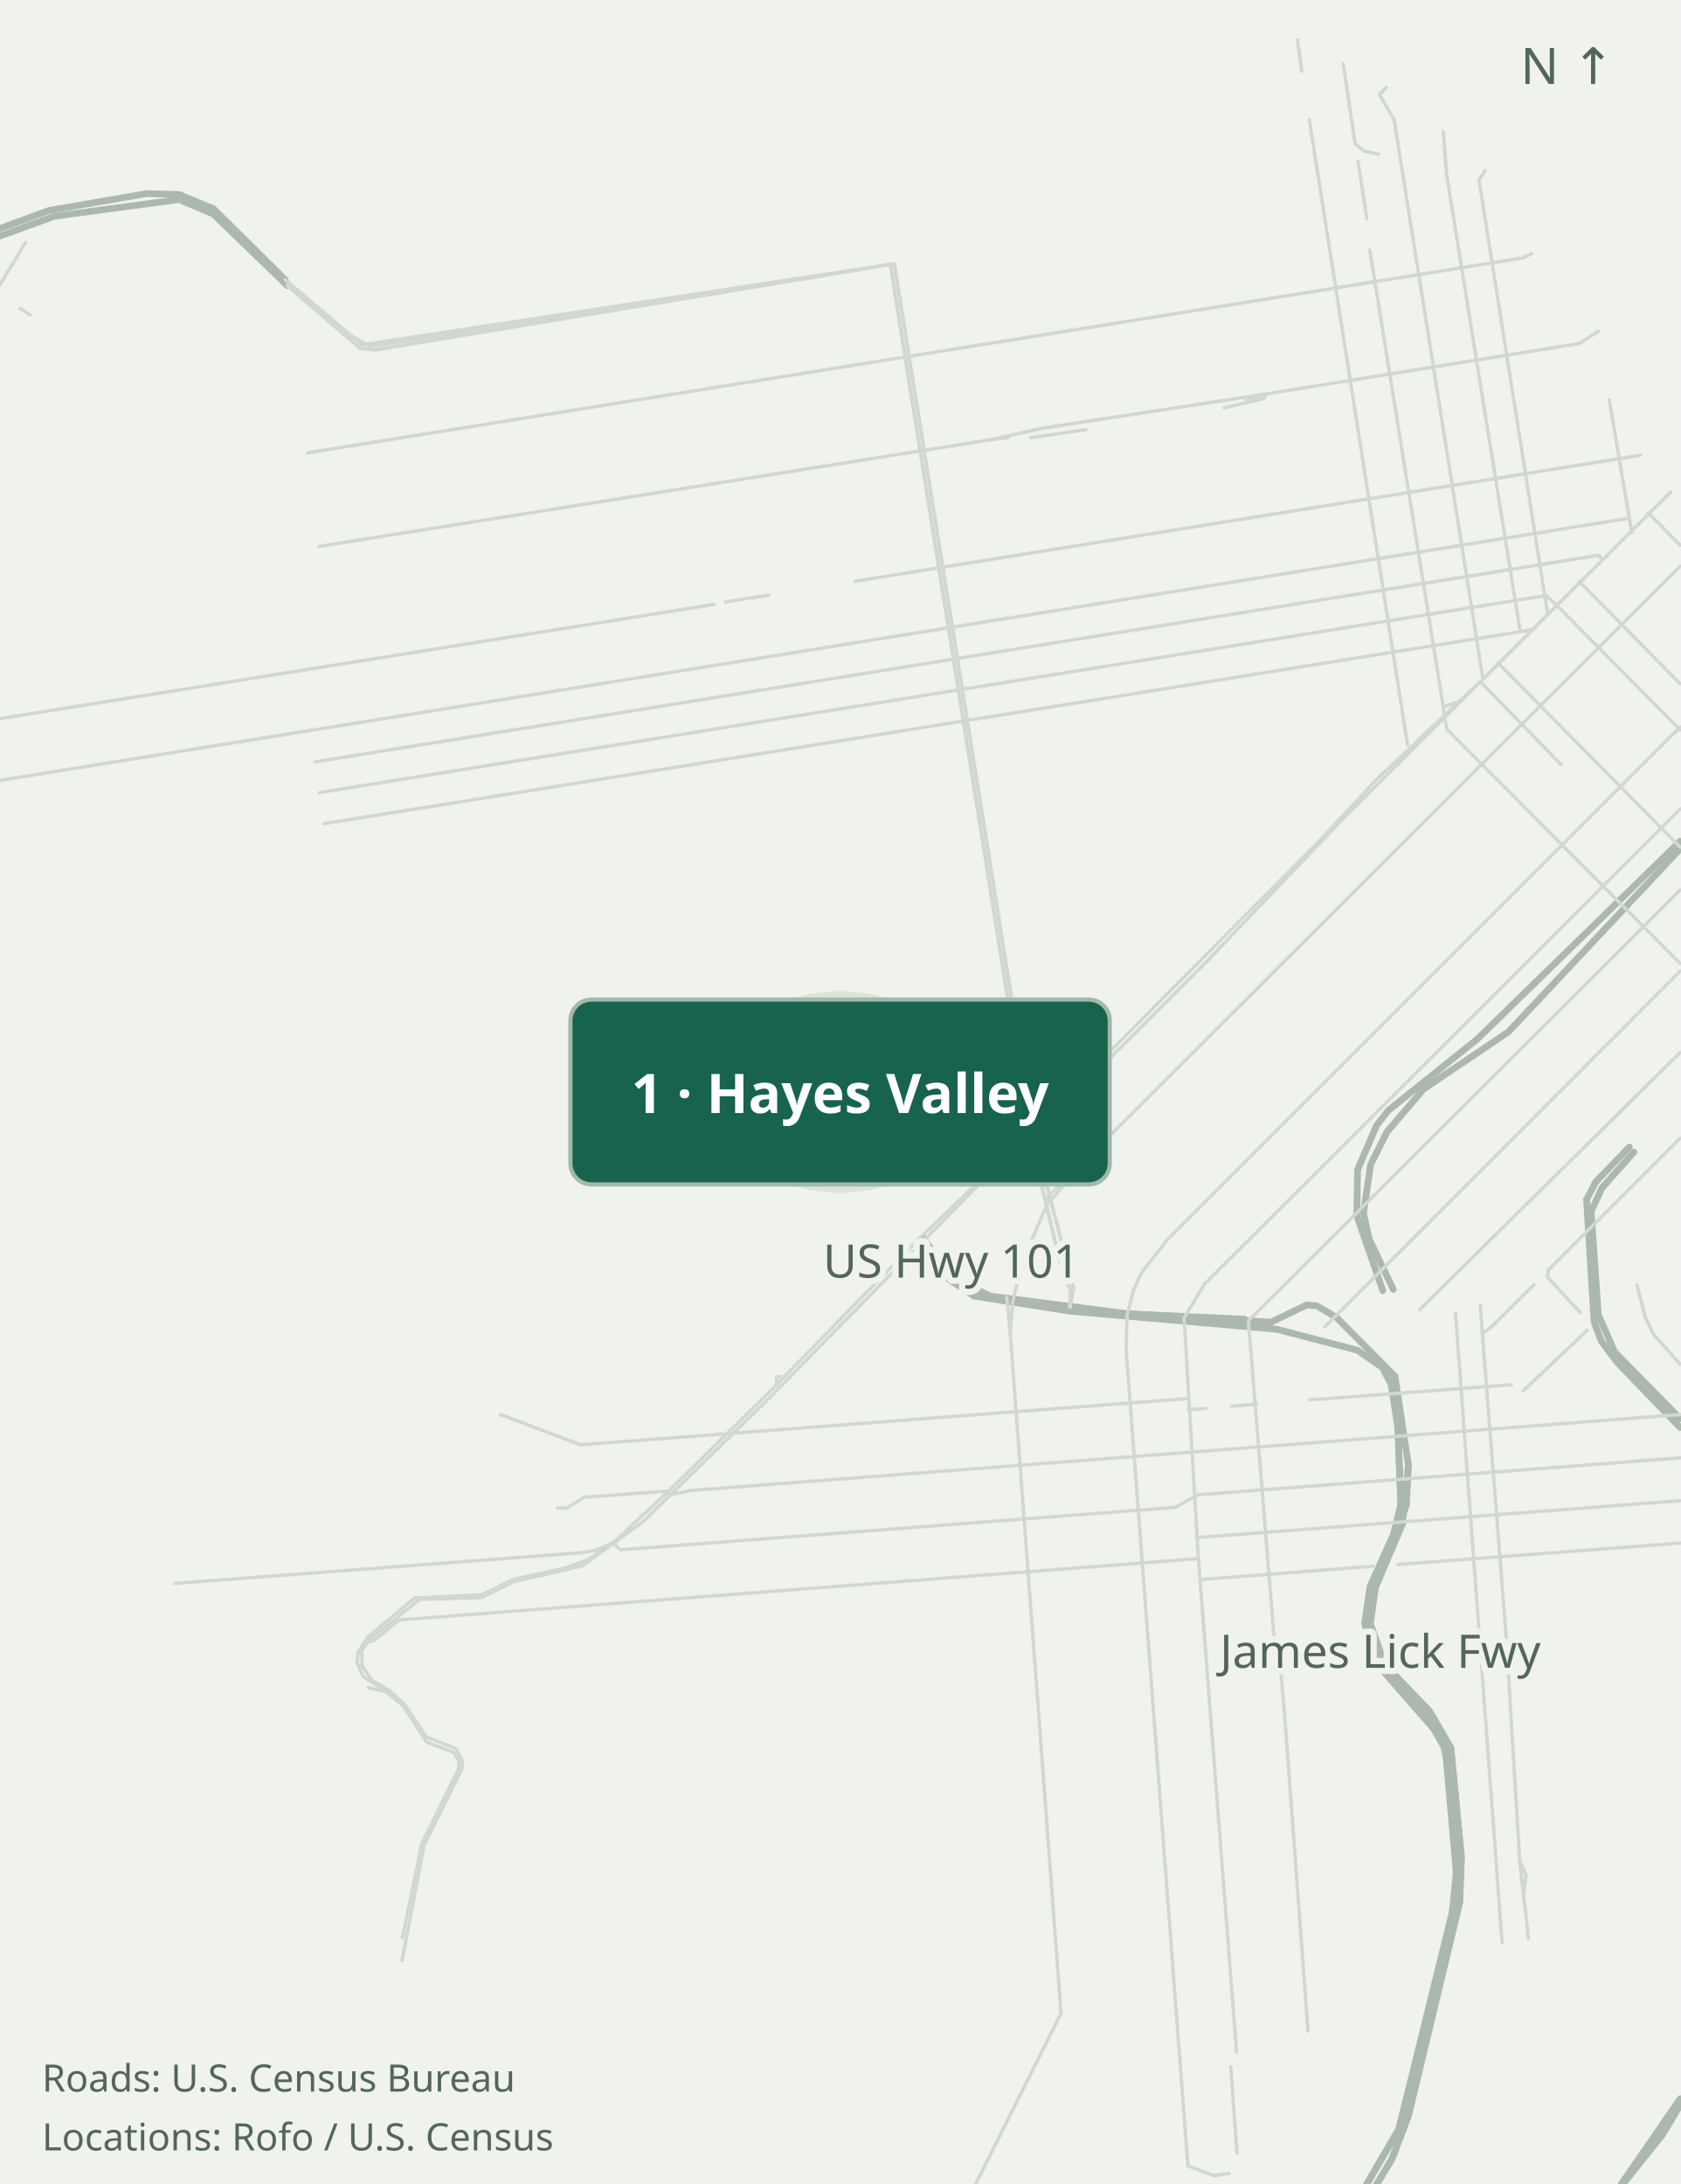
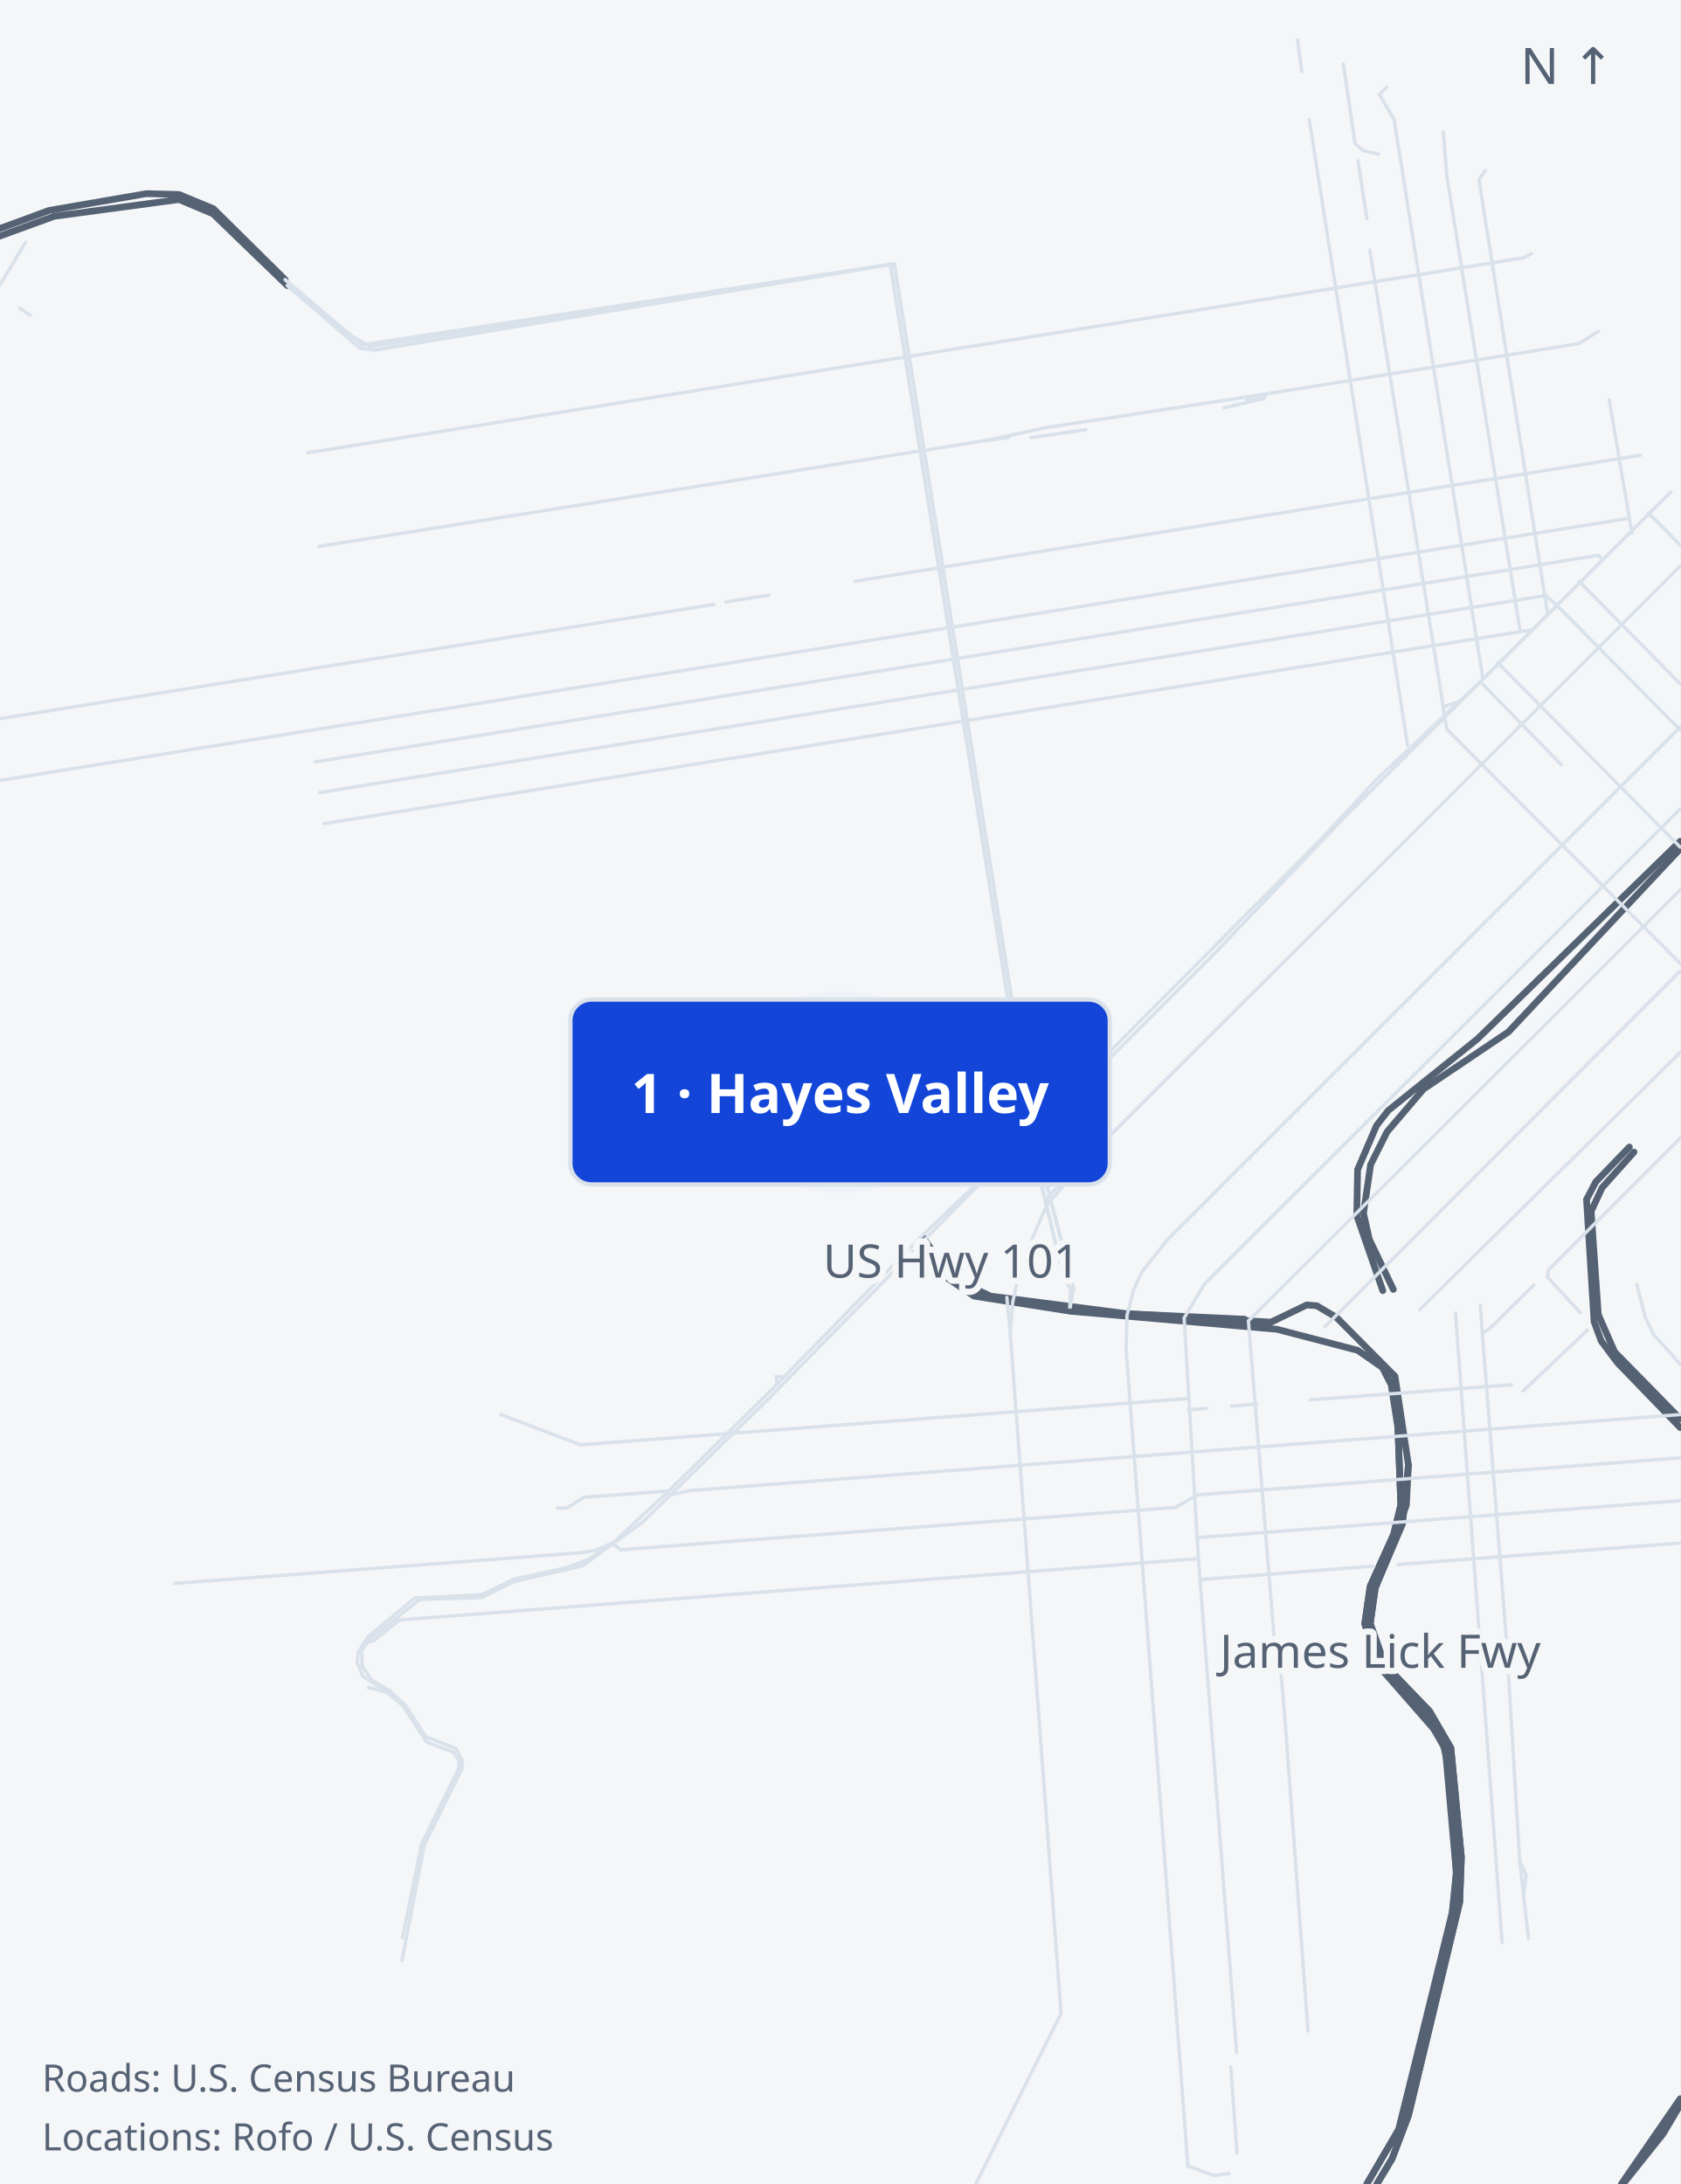
<svg xmlns="http://www.w3.org/2000/svg" viewBox="0 0 400 520" role="group" aria-label="Locate Hayes Valley">
-   <style>.rm-road{fill:none;stroke:#d0d8d0;stroke-width:.8;stroke-linecap:round}.rm-road--2{stroke:#acb8ae;stroke-width:1.6}.rm-halo{fill:#bed2c2;opacity:.45}.rm-anchor{fill:#17634d;stroke:#fff;stroke-width:1.4}.rm-leader{fill:none;stroke:#8fa69b;stroke-width:.8}.rm-marker{cursor:pointer}.rm-marker rect{fill:#f8f9f5;stroke:#a2b8aa;stroke-width:1}.rm-marker text{font:600 13px system-ui,sans-serif;fill:#285643;pointer-events:none}.rm-marker[aria-pressed=true] rect{fill:#17634d}.rm-marker[aria-pressed=true] text{fill:white}.rm-marker:focus rect{stroke:#102c24;stroke-width:4}.rm-road-label{font:11px system-ui,sans-serif;fill:#53665b;paint-order:stroke;stroke:#f0f2ed;stroke-width:3;stroke-linejoin:round}</style>
-   <rect width="400" height="520" fill="#f0f2ed" />
+   <style>.rm-road{fill:none;stroke:#d9e1ea;stroke-width:.8;stroke-linecap:round}.rm-road--2{stroke:#556274;stroke-width:1.6}.rm-halo{fill:#e9eefb;opacity:.45}.rm-anchor{fill:#1346d8;stroke:#fff;stroke-width:1.4}.rm-leader{fill:none;stroke:#556274;stroke-width:.8}.rm-marker{cursor:pointer}.rm-marker rect{fill:#ffffff;stroke:#d9e1ea;stroke-width:1}.rm-marker text{font:600 13px system-ui,sans-serif;fill:#1f2937;pointer-events:none}.rm-marker[aria-pressed=true] rect{fill:#1346d8}.rm-marker[aria-pressed=true] text{fill:white}.rm-marker:hover rect{stroke:#1346d8;stroke-width:2}.rm-marker:focus rect{stroke:#1346d8;stroke-width:4;paint-order:stroke;outline:2px solid #fff;outline-offset:2px}.rm-road-label{font:11px system-ui,sans-serif;fill:#556274;paint-order:stroke;stroke:#f4f6f8;stroke-width:3;stroke-linejoin:round}</style>
+   <rect width="400" height="520" fill="#f4f6f8" />
  <path d="M327.8,520.0L331.4,514.0L335.3,503.7L347.5,452.9L347.9,442.2L345.4,416.2L340.3,407.4L329.7,396.4L326.2,386.6L327.4,378.1L333.9,362.8L335.3,348.8" class="rm-road rm-road--2" />
  <path d="M325.4,520.0L333.0,507.0L346.2,453.4L346.7,445.8L344.1,416.5L339.3,408.1L328.6,397.1L324.9,386.6L326.2,377.7L331.8,365.3L333.5,358.3L332.8,340.0" class="rm-road rm-road--2" />
  <path d="M331.7,307.0L326.0,295.1L324.6,288.9L326.3,277.3L330.2,269.5L338.9,259.3L359.1,245.7L400.0,202.1" class="rm-road rm-road--2" />
  <path d="M329.2,307.3L323.0,289.4L323.2,278.5L327.7,268.0L330.5,264.4L351.7,247.4L400.0,200.3" class="rm-road rm-road--2" />
  <path d="M296.3,314.1L268.4,312.8" class="rm-road rm-road--2" />
  <path d="M325.4,520.0L333.0,507.0L345.5,457.4L346.7,445.8L345.1,422.1L343.3,413.9L328.6,397.1L324.9,386.6L326.2,377.7L331.8,365.3L333.5,358.3L332.8,340.0L331.2,329.7L329.1,325.6L323.2,321.5L304.0,316.5L254.9,312.2L231.9,308.6L224.6,303.7L219.5,294.3L226.5,304.2L235.8,308.6L268.4,312.8L302.6,314.8L311.1,310.7L313.5,310.9L318.2,313.7L332.1,327.7L335.3,348.8L334.8,358.4L327.4,378.1L326.2,386.6L329.7,396.4L340.3,407.4L345.4,416.2L347.9,442.2L347.5,452.9L335.3,503.7L331.4,514.0L327.8,520.0" class="rm-road rm-road--2" />
  <path d="M67.9,66.6L50.8,49.7L42.6,46.3L34.9,46.1L11.7,50.1L0.0,54.4" class="rm-road rm-road--2" />
  <path d="M0.0,56.2L12.9,51.5L42.6,47.5L50.7,50.9L68.4,68.0" class="rm-road rm-road--2" />
  <path d="M387.9,273.1L379.9,281.4L377.7,285.6L379.5,314.7L381.2,319.3L385.1,324.5L400.0,339.9" class="rm-road rm-road--2" />
  <path d="M400.0,499.7L386.0,520.0" class="rm-road rm-road--2" />
  <path d="M386.4,520.0L395.9,508.1L400.0,501.2" class="rm-road rm-road--2" />
  <path d="M400.0,337.8L384.4,321.9L380.5,313.0L378.8,288.4L381.4,282.8L389.0,274.3" class="rm-road rm-road--2" />
  <path d="M245.9,269.3L255.6,306.6L254.7,311.5L254.9,307.0L253.2,303.9L245.1,270.2" class="rm-road rm-road--6" />
  <path d="M85.7,82.9L68.4,68.0" class="rm-road rm-road--6" />
  <path d="M86.2,82.1L67.9,66.6" class="rm-road rm-road--6" />
  <path d="M245.9,269.3L212.9,62.8" class="rm-road rm-road--6" />
  <path d="M245.1,270.2L212.0,63.2" class="rm-road rm-road--6" />
  <path d="M212.0,63.2L245.3,271.3L253.2,303.9L254.9,307.0L254.7,311.5L255.6,306.6L246.0,270.2L212.9,62.8" class="rm-road rm-road--6" />
  <path d="M86.2,82.1L212.9,62.8L89.3,83.3L85.7,82.9" class="rm-road rm-road--6" />
  <path d="M68.4,68.0L85.7,82.9L89.3,83.3L212.9,62.8L88.2,82.5L82.9,79.6L67.9,66.6" class="rm-road rm-road--6" />
  <path d="M400.0,271.0L368.6,302.4L368.4,304.1L376.3,312.6" class="rm-road rm-road--8" />
  <path d="M258.5,102.3L245.4,104.2" class="rm-road rm-road--8" />
  <path d="M400.0,357.3L284.9,366.1" class="rm-road rm-road--8" />
  <path d="M381.3,133.0L380.6,132.2L75.0,181.4" class="rm-road rm-road--8" />
  <path d="M400.0,211.9L297.2,314.5L303.5,392.1L304.7,395.7L305.7,406.6L311.4,483.6" class="rm-road rm-road--8" />
  <path d="M400.0,173.1L277.9,295.2L271.9,302.8L269.9,307.0L268.3,313.2L268.1,321.4L282.8,515.7L289.0,518.0L292.6,517.5" class="rm-road rm-road--8" />
  <path d="M361.8,443.1L362.7,451.2" class="rm-road rm-road--8" />
  <path d="M347.2,167.1L343.6,168.3" class="rm-road rm-road--8" />
  <path d="M368.4,145.9L352.1,42.8L353.6,40.6" class="rm-road rm-road--8" />
  <path d="M364.4,150.0L77.2,196.1" class="rm-road rm-road--8" />
  <path d="M185.0,329.6L159.2,355.0L146.1,367.2L140.1,371.3L134.6,373.3L122.4,376.0L114.7,379.7L98.7,380.5L87.6,389.7L85.3,393.3L85.0,395.8L86.4,399.1L92.1,402.9" class="rm-road rm-road--8" />
  <path d="M389.7,305.9L391.7,313.7L393.7,317.8L400.0,324.8" class="rm-road rm-road--8" />
  <path d="M343.9,170.8L343.6,168.3" class="rm-road rm-road--8" />
  <path d="M240.5,317.4L241.1,310.0L243.1,301.1L249.2,286.9" class="rm-road rm-road--8" />
  <path d="M352.9,317.5L358.6,390.1L361.8,443.1" class="rm-road rm-road--8" />
  <path d="M293.0,492.1L294.5,512.6" class="rm-road rm-road--8" />
  <path d="M335.1,177.4L311.7,28.5" class="rm-road rm-road--8" />
  <path d="M362.7,451.2L363.9,461.6" class="rm-road rm-road--8" />
  <path d="M301.4,93.8L248.5,101.9L235.2,104.8" class="rm-road rm-road--8" />
  <path d="M146.1,367.2L142.0,369.1L138.3,369.7L41.6,377.0" class="rm-road rm-road--8" />
  <path d="M370.4,143.9L368.0,141.8L76.1,188.7" class="rm-road rm-road--8" />
  <path d="M159.2,355.0L139.0,356.5L135.1,359.0L132.7,359.1" class="rm-road rm-road--8" />
  <path d="M361.8,443.1L363.3,446.4L362.7,451.2" class="rm-road rm-road--8" />
  <path d="M355.0,316.0L352.9,317.5" class="rm-road rm-road--8" />
  <path d="M92.1,402.9L95.9,406.1L101.6,414.8L108.0,417.2L109.3,419.3L109.2,421.1L100.4,439.0L95.8,461.4" class="rm-road rm-road--8" />
  <path d="M6.1,57.7L0.0,67.8" class="rm-road rm-road--8" />
  <path d="M301.4,93.8L300.9,94.9L291.4,97.1" class="rm-road rm-road--8" />
  <path d="M258.8,275.8L249.2,286.9" class="rm-road rm-road--8" />
  <path d="M285.3,371.1L95.1,385.7L88.9,390.7L87.3,391.0" class="rm-road rm-road--8" />
  <path d="M186.8,327.7L184.8,327.8L185.0,329.6" class="rm-road rm-road--8" />
  <path d="M346.5,312.6L357.6,462.5" class="rm-road rm-road--8" />
  <path d="M343.9,170.8L344.5,173.7L400.0,229.4" class="rm-road rm-road--8" />
  <path d="M328.2,36.7L324.6,35.9L322.6,34.2L319.8,15.2" class="rm-road rm-road--8" />
  <path d="M301.4,93.8L296.8,95.2" class="rm-road rm-road--8" />
  <path d="M353.0,161.4L331.9,28.5L328.4,22.5L330.1,20.8" class="rm-road rm-road--8" />
  <path d="M400.0,231.2L315.4,315.9" class="rm-road rm-road--8" />
  <path d="M170.0,143.9L0.0,171.1" class="rm-road rm-road--8" />
  <path d="M365.2,305.9L355.0,316.0" class="rm-road rm-road--8" />
  <path d="M7.2,75.0L4.7,73.4" class="rm-road rm-road--8" />
  <path d="M400.0,367.4L332.8,372.5" class="rm-road rm-road--8" />
  <path d="M240.0,104.2L235.2,104.8" class="rm-road rm-road--8" />
  <path d="M282.7,333.0L138.2,344.0L119.2,336.8" class="rm-road rm-road--8" />
  <path d="M240.5,317.4L252.6,479.4L232.3,520.0" class="rm-road rm-road--8" />
  <path d="M239.7,308.9L240.5,317.4" class="rm-road rm-road--8" />
  <path d="M92.1,402.9L92.7,402.5" class="rm-road rm-road--8" />
  <path d="M388.5,126.9L383.1,95.2" class="rm-road rm-road--8" />
  <path d="M87.7,401.8L92.1,402.9" class="rm-road rm-road--8" />
  <path d="M352.9,317.5L352.4,310.7" class="rm-road rm-road--8" />
  <path d="M400.0,134.8L258.8,275.8" class="rm-road rm-road--8" />
  <path d="M370.4,143.9L400.0,173.8" class="rm-road rm-road--8" />
  <path d="M258.8,275.8L249.6,284.8L249.2,286.9" class="rm-road rm-road--8" />
  <path d="M299.2,334.3L293.2,334.8" class="rm-road rm-road--8" />
  <path d="M359.8,329.7L311.9,333.3" class="rm-road rm-road--8" />
  <path d="M390.5,108.4L203.5,138.4" class="rm-road rm-road--8" />
  <path d="M287.2,335.3L282.9,335.7" class="rm-road rm-road--8" />
  <path d="M309.9,17.0L308.9,9.5" class="rm-road rm-road--8" />
  <path d="M183.0,141.7L172.8,143.3" class="rm-road rm-road--8" />
  <path d="M343.6,168.3L326.1,59.5" class="rm-road rm-road--8" />
  <path d="M400.0,347.1L285.2,355.9L279.8,358.9L147.7,369.0L146.1,367.6" class="rm-road rm-road--8" />
  <path d="M364.6,60.4L362.6,61.4L73.3,107.8" class="rm-road rm-road--8" />
  <path d="M325.4,52.1L323.3,38.3" class="rm-road rm-road--8" />
  <path d="M400.0,250.6L338.0,311.8" class="rm-road rm-road--8" />
  <path d="M392.4,122.1L400.0,129.8" class="rm-road rm-road--8" />
  <path d="M352.4,162.3L371.7,182.1" class="rm-road rm-road--8" />
  <path d="M387.8,123.4L0.0,185.8" class="rm-road rm-road--8" />
  <path d="M92.7,402.5L96.4,405.9L101.4,413.5L108.5,416.3L110.1,419.3L109.9,421.3L101.0,439.3L95.7,466.8" class="rm-road rm-road--8" />
  <path d="M400.0,336.8L164.2,354.9L159.2,356.0" class="rm-road rm-road--8" />
  <path d="M186.8,327.7L218.8,294.9L239.2,275.5L255.6,257.9L263.8,250.8L314.5,199.8L327.6,185.7L352.4,162.3L398.0,116.9L319.6,195.1L288.1,228.1L264.6,251.6L256.2,258.4L183.2,332.8L153.0,362.4L138.7,372.8L122.3,376.6L114.6,380.4L99.9,380.8L87.7,390.6L86.1,393.0L86.2,396.6L88.5,400.0L92.7,402.5" class="rm-road rm-road--8" />
  <path d="M400.0,192.6L286.7,305.8L281.9,313.8L285.3,371.1L294.4,488.7" class="rm-road rm-road--8" />
  <path d="M186.8,327.7L185.0,329.6" class="rm-road rm-road--8" />
  <path d="M361.9,150.3L344.4,41.6L343.6,31.4" class="rm-road rm-road--8" />
  <path d="M356.6,157.8L400.0,201.7" class="rm-road rm-road--8" />
  <path d="M380.5,78.9L375.9,81.8L301.4,93.8" class="rm-road rm-road--8" />
  <path d="M326.8,372.9L285.7,376.1" class="rm-road rm-road--8" />
  <path d="M375.9,138.4L400.0,162.8" class="rm-road rm-road--8" />
  <path d="M377.9,316.7L362.6,331.2" class="rm-road rm-road--8" />
  <path d="M235.2,104.8L75.9,130.1" class="rm-road rm-road--8" />
  <text x="328.6" y="397.1" text-anchor="middle" class="rm-road-label">James Lick Fwy</text>
  <text x="226.5" y="304.2" text-anchor="middle" class="rm-road-label">US Hwy 101</text>
  <g data-map-group="0">
    <ellipse cx="200.0" cy="260.0" rx="30" ry="24" class="rm-halo" />
    <path d="M200.0,260.0L200.0,260.0" class="rm-leader" />
    <circle cx="200.0" cy="260.0" r="3" class="rm-anchor" />
    <g class="rm-marker" data-rofo-choice="0" role="button" tabindex="0" aria-pressed="true" aria-label="Select 1: Hayes Valley">
      <rect x="135.8" y="238.0" width="128.4" height="44" rx="5" />
      <text x="200.0" y="265.0" text-anchor="middle">1 · Hayes Valley</text>
    </g>
  </g>
-   <text x="362" y="20" font-family="system-ui,sans-serif" font-size="12" fill="#53665b">N ↑</text>
-   <text x="10" y="498" font-family="system-ui,sans-serif" font-size="9" fill="#53665b">Roads: U.S. Census Bureau</text>
-   <text x="10" y="512" font-family="system-ui,sans-serif" font-size="9" fill="#53665b">Locations: Rofo / U.S. Census</text>
+   <text x="362" y="20" font-family="system-ui,sans-serif" font-size="12" fill="#556274">N ↑</text>
+   <text x="10" y="498" font-family="system-ui,sans-serif" font-size="9" fill="#556274">Roads: U.S. Census Bureau</text>
+   <text x="10" y="512" font-family="system-ui,sans-serif" font-size="9" fill="#556274">Locations: Rofo / U.S. Census</text>
</svg>
